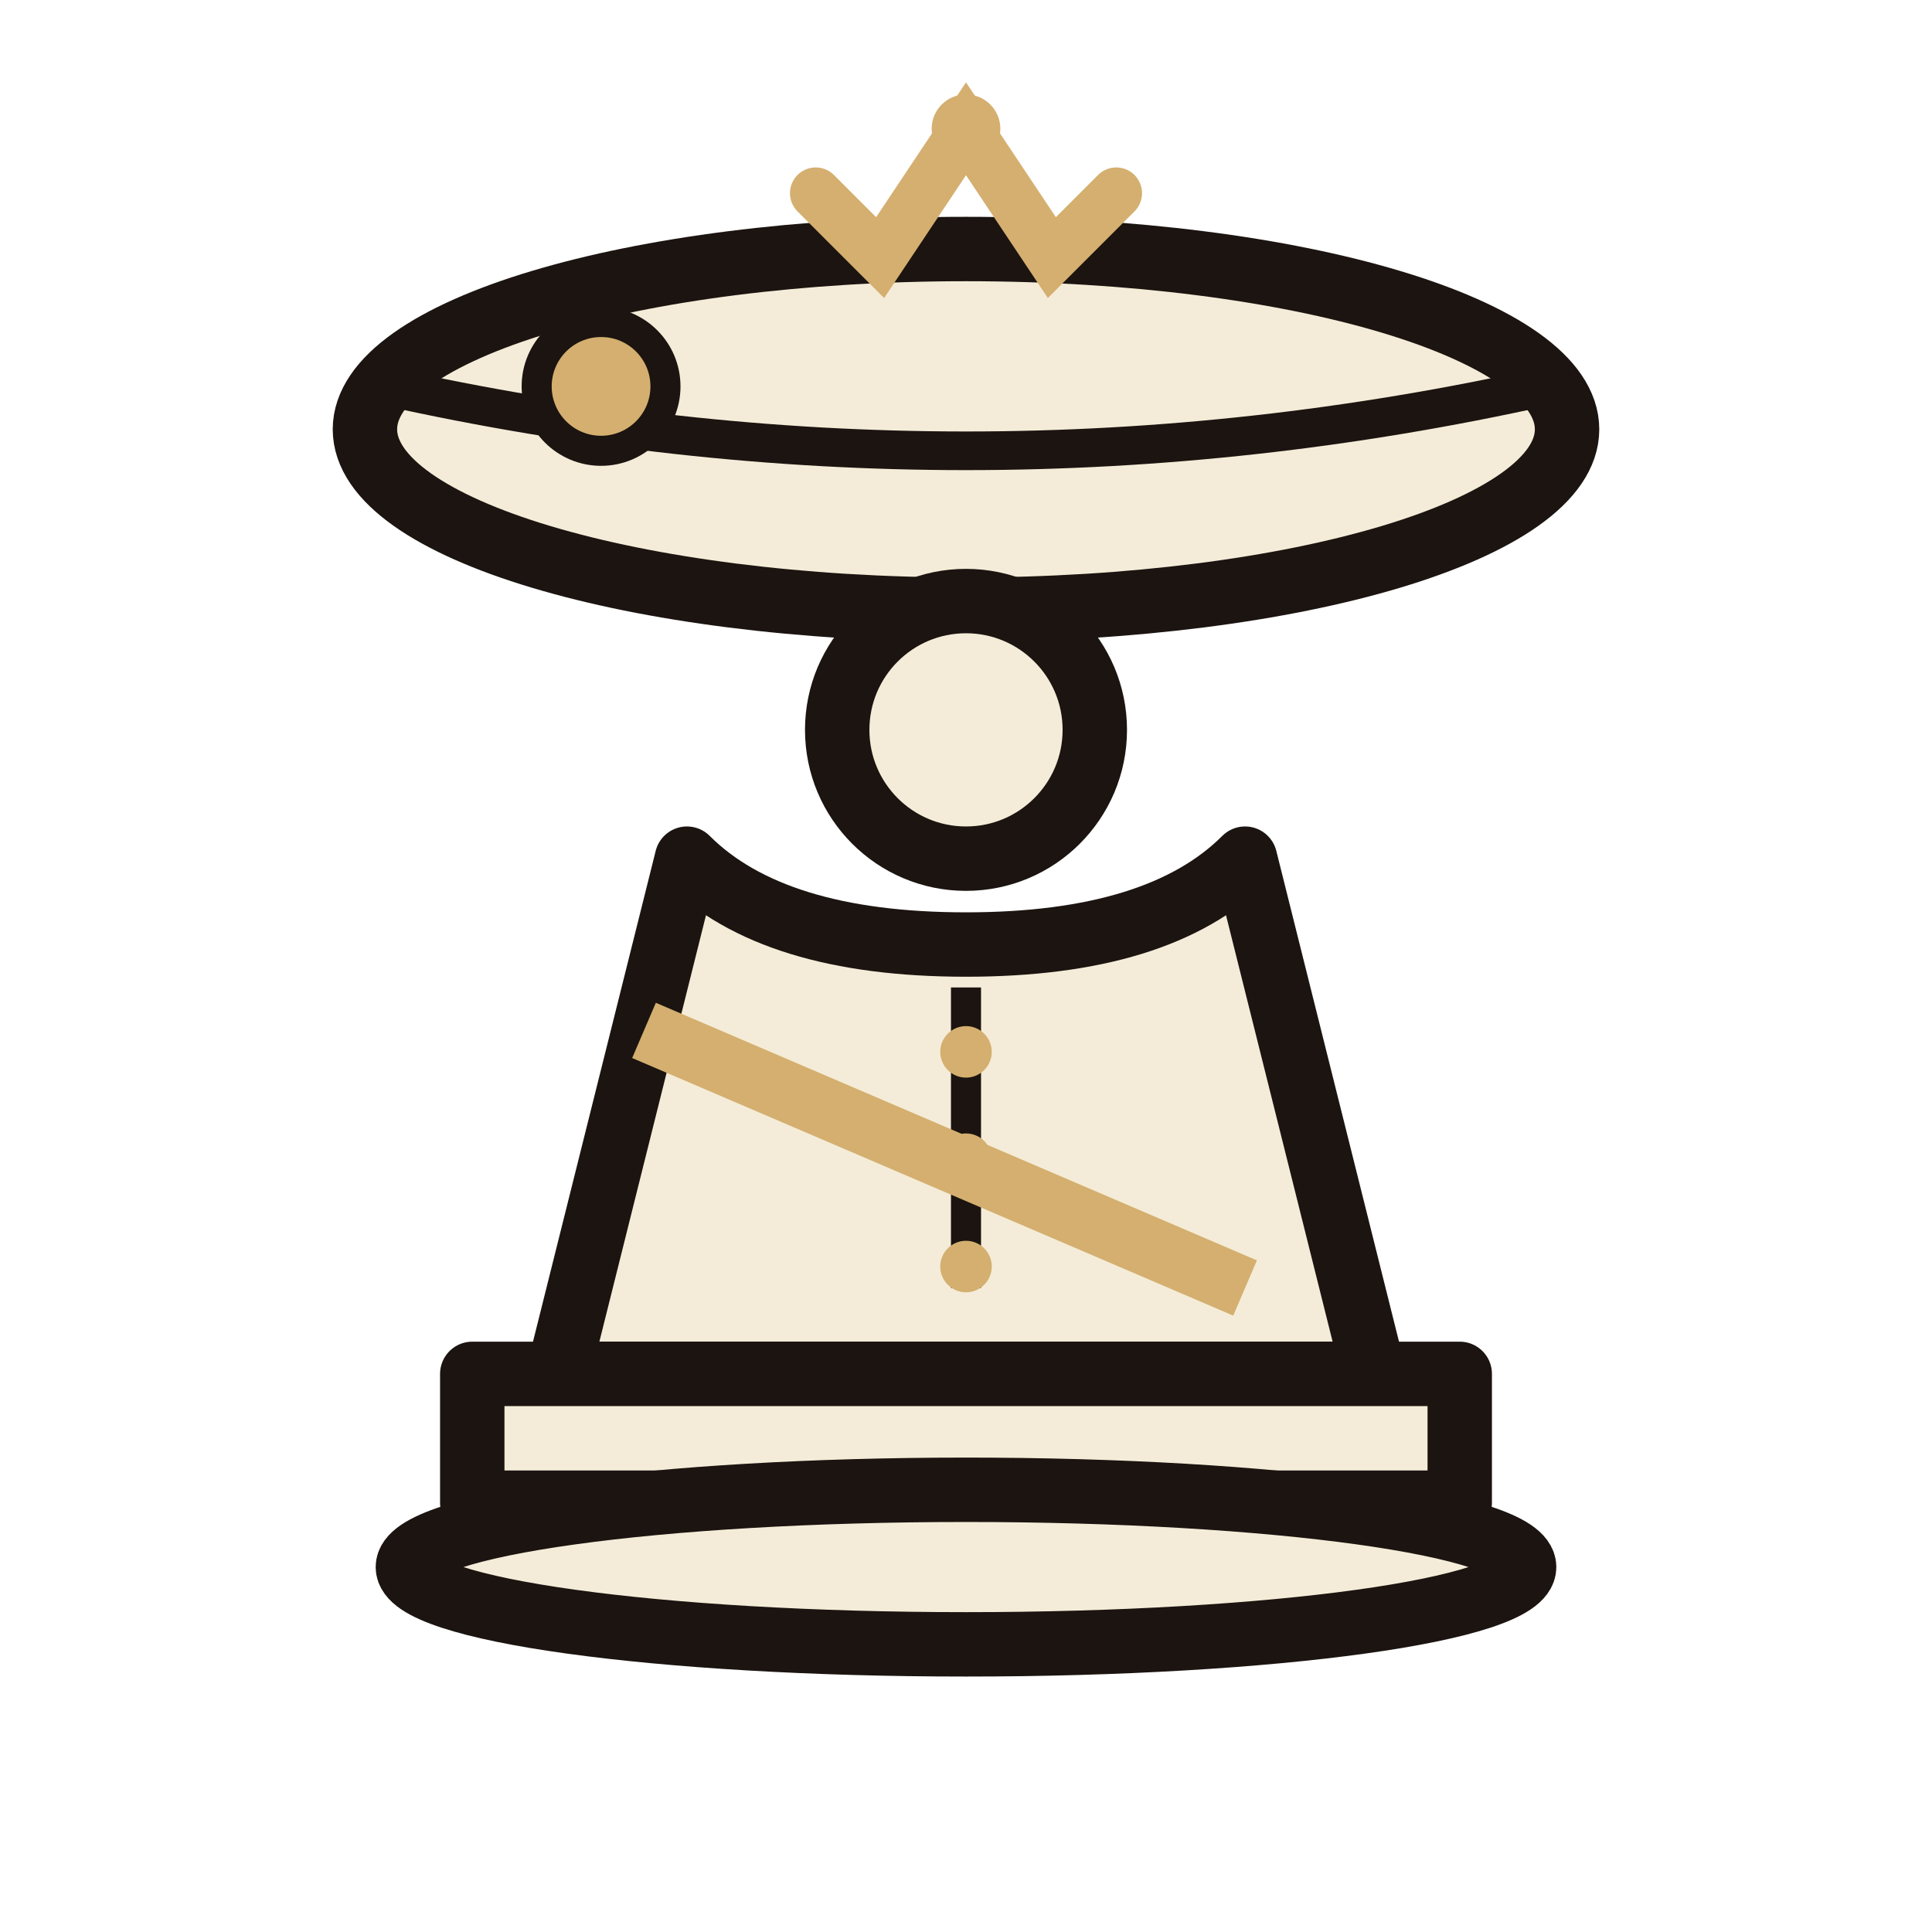
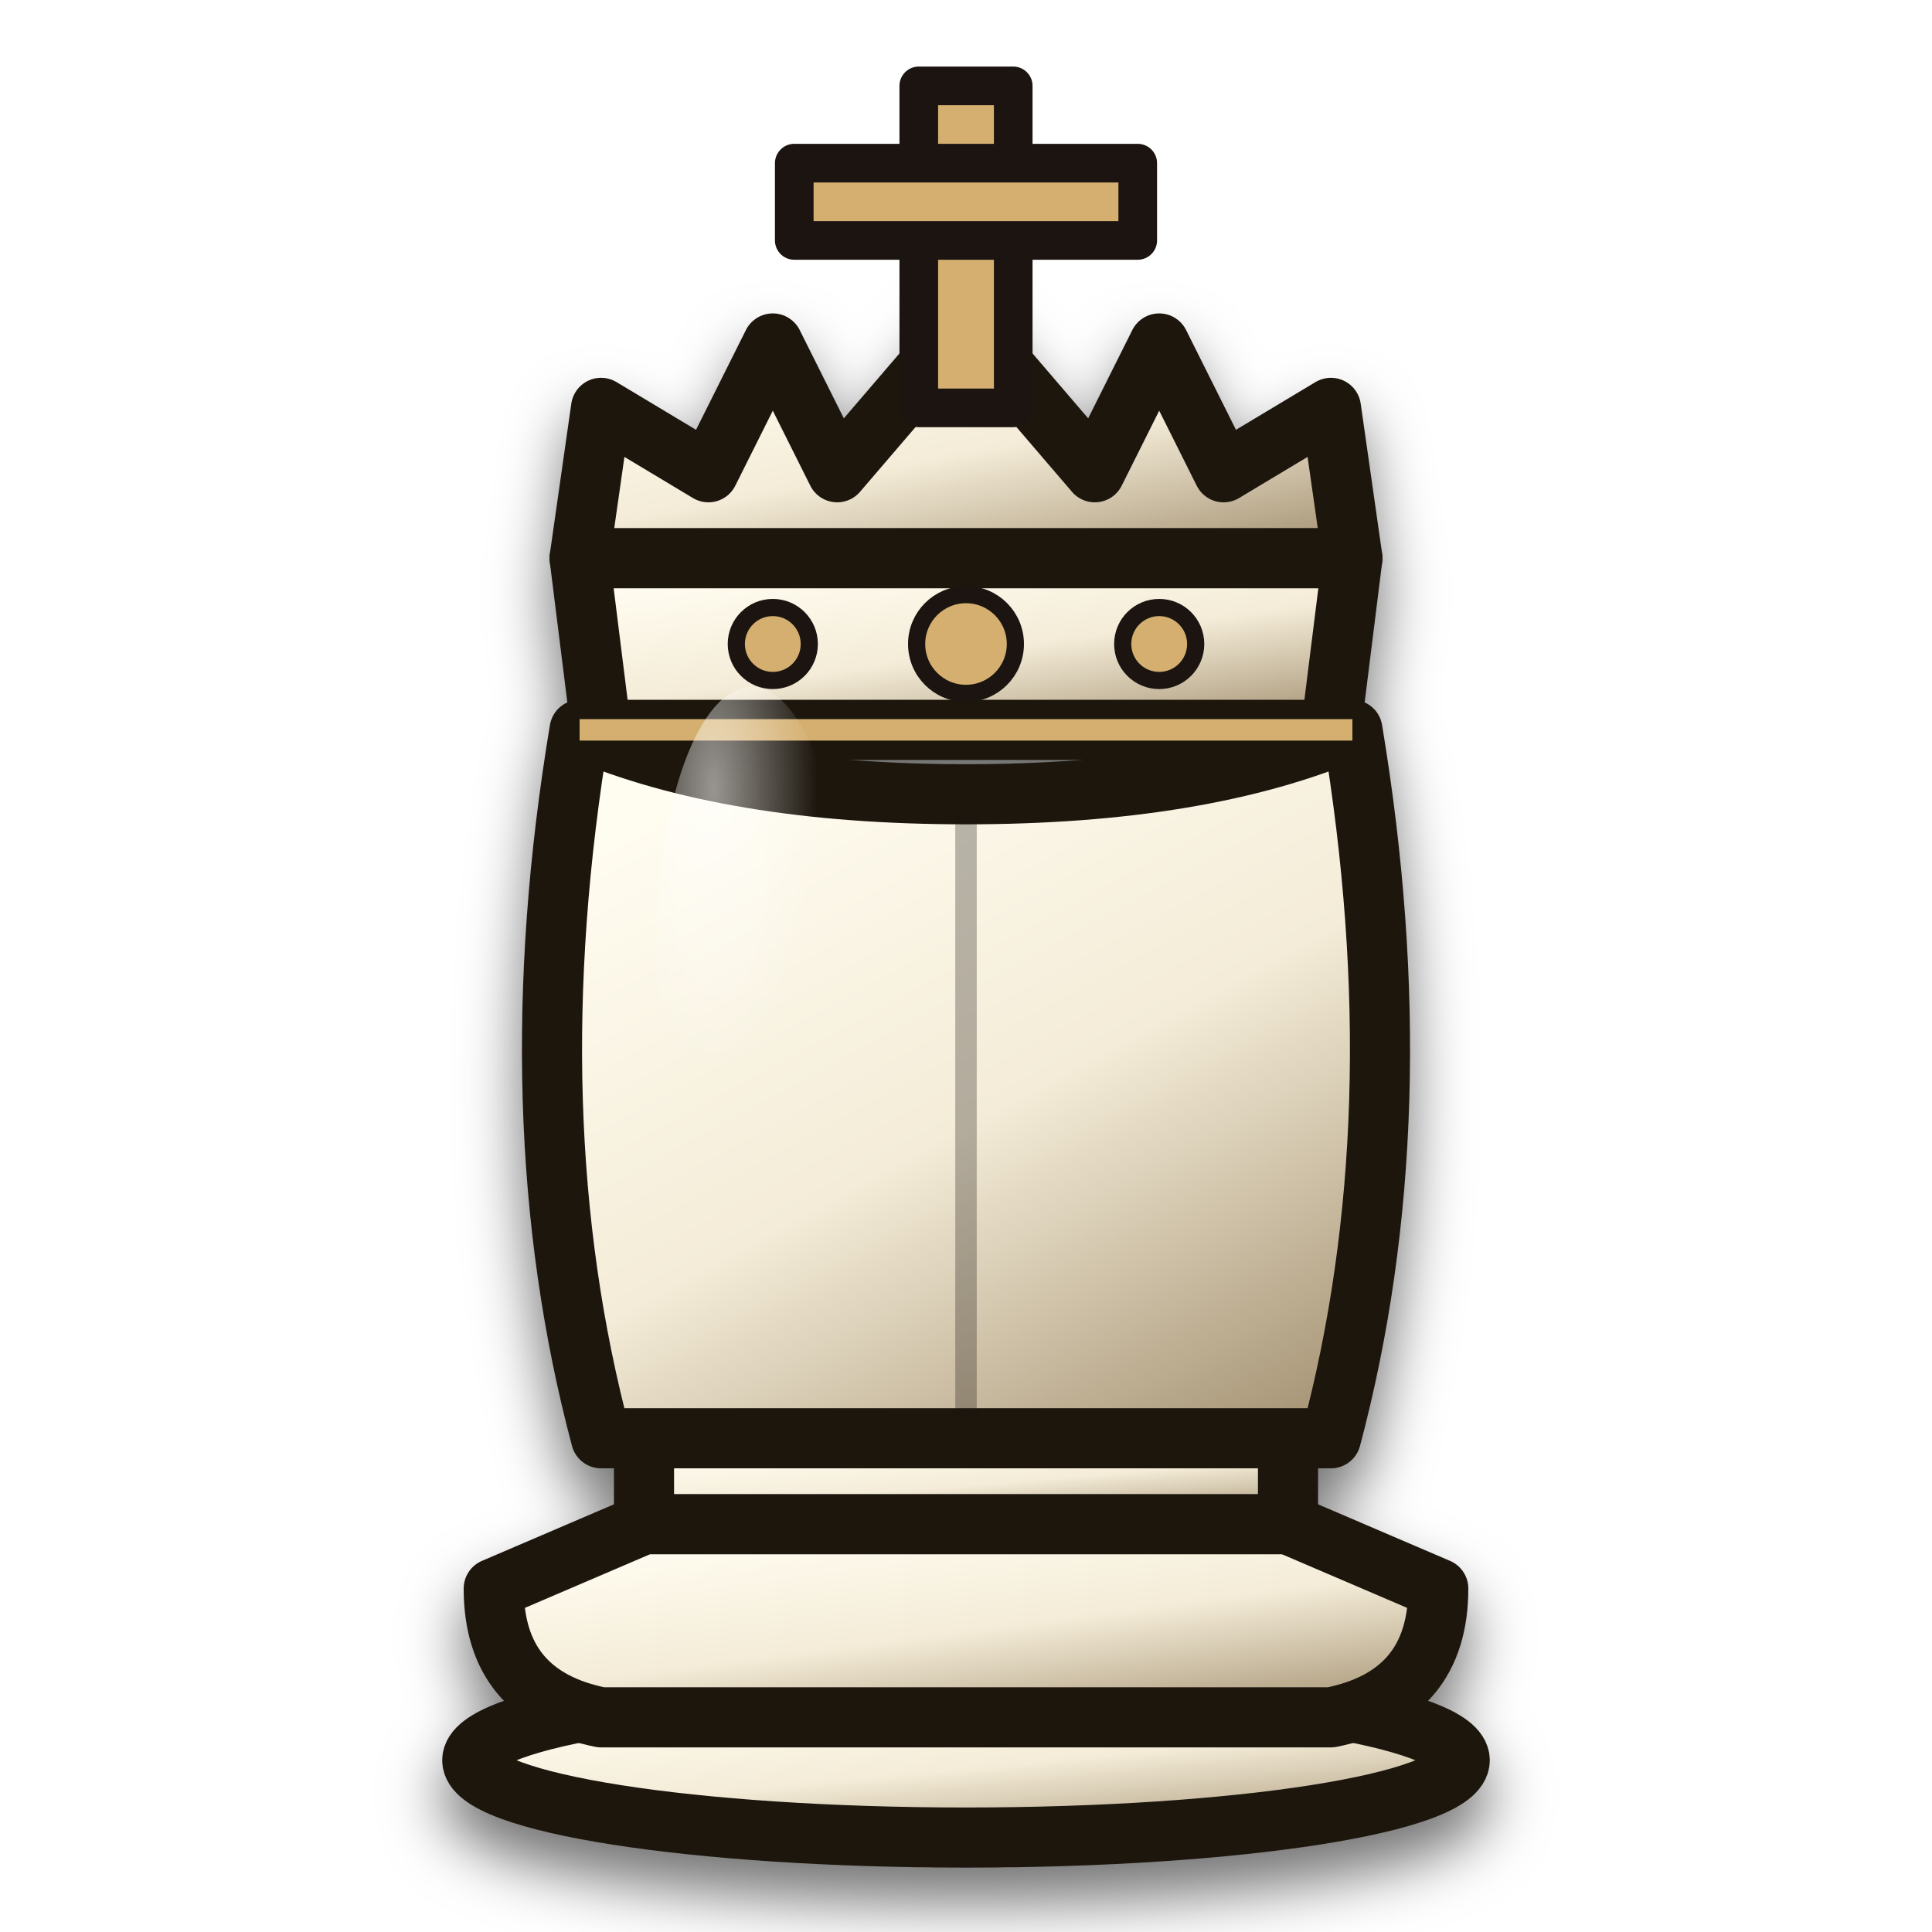
<svg xmlns="http://www.w3.org/2000/svg" viewBox="0 0 45 45">
-   <g fill="#F4ECD8" stroke="#1B1410" stroke-width="1.5" stroke-linejoin="round">
-     <ellipse cx="22.5" cy="10" rx="14" ry="4.2" />
-     <circle cx="22.5" cy="17" r="3" />
-     <path d="M 16 20 L 13 32 L 32 32 L 29 20 Q 27 22 22.5 22 Q 18 22 16 20 Z" />
-     <rect x="11" y="32" width="23" height="3" />
-     <ellipse cx="22.5" cy="36.5" rx="13" ry="1.8" />
+   <defs>
+     <linearGradient id="b" x1="0.25" y1="0.05" x2="0.85" y2="1">
+       <stop offset="0%" stop-color="#FFFCF0" />
+       <stop offset="50%" stop-color="#F4ECD8" />
+       <stop offset="100%" stop-color="#A89677" />
+     </linearGradient>
+     <radialGradient id="h" cx="0.3" cy="0.2" r="0.55">
+       <stop offset="0%" stop-color="#FFFFFF" stop-opacity="0.55" />
+       <stop offset="100%" stop-color="#FFFFFF" stop-opacity="0" />
+     </radialGradient>
+     <filter id="dr" x="-20%" y="-10%" width="140%" height="130%">
+       <feGaussianBlur in="SourceAlpha" stdDeviation="0.7" />
+       <feOffset dy="0.8" />
+       <feComponentTransfer>
+         <feFuncA type="linear" slope="0.55" />
+       </feComponentTransfer>
+       <feMerge>
+         <feMergeNode />
+         <feMergeNode in="SourceGraphic" />
+       </feMerge>
+     </filter>
+   </defs>
+   <g filter="url(#dr)" stroke="#1B1410" stroke-width="1.4" stroke-linejoin="round" fill="url(#b)">
+     <ellipse cx="22.5" cy="41" rx="11.5" ry="1.8" />
+     <path d="M 11.5 37 Q 11.5 39.5 14 40 L 31 40 Q 33.5 39.5 33.5 37 L 30 35.5 L 15 35.5 Z" />
+     <path d="M 15 33.5 L 30 33.5 L 30 35.5 L 15 35.5 Z" />
+     <path d="M 13.5 17 Q 12 26 14 33.5 L 31 33.5 Q 33 26 31.5 17 Q 28 18.5 22.5 18.5 Q 17 18.5 13.5 17 Z" />
+     <path d="M 13.5 13 L 31.5 13 L 31 17 L 14 17 Z" />
+     <path d="M 13.5 13 L 14 9.5 L 16.5 11 L 18 8 L 19.5 11 L 22.5 7.5 L 25.5 11 L 27 8 L 28.5 11 L 31 9.5 L 31.5 13 Z" />
  </g>
-   <path d="M 9 9 Q 22.5 12 36 9" stroke="#1B1410" stroke-width="0.9" fill="none" />
-   <circle cx="14" cy="9" r="1.5" fill="#D4AF6F" stroke="#1B1410" stroke-width="0.7" />
-   <path d="M 19 4.5 L 20.5 6 L 22.5 3 L 24.5 6 L 26 4.5" stroke="#D4AF6F" stroke-width="1.2" fill="none" stroke-linecap="round" />
-   <circle cx="22.5" cy="3" r="0.8" fill="#D4AF6F" />
-   <path d="M 22.5 23 L 22.5 30" stroke="#1B1410" stroke-width="0.7" />
-   <circle cx="22.5" cy="24.5" r="0.6" fill="#D4AF6F" />
-   <circle cx="22.5" cy="27" r="0.6" fill="#D4AF6F" />
-   <circle cx="22.5" cy="29.5" r="0.6" fill="#D4AF6F" />
-   <line x1="15" y1="24" x2="29" y2="30" stroke="#D4AF6F" stroke-width="1.4" />
+   <g stroke-linejoin="round" stroke-linecap="round">
+     <rect x="21.4" y="2" width="2.2" height="7.5" fill="#D4AF6F" stroke="#1B1410" stroke-width="0.9" />
+     <rect x="18.5" y="3.8" width="8" height="1.8" fill="#D4AF6F" stroke="#1B1410" stroke-width="0.9" />
+   </g>
+   <circle cx="18" cy="15" r="0.85" fill="#D4AF6F" stroke="#1B1410" stroke-width="0.4" />
+   <circle cx="22.5" cy="15" r="1.15" fill="#D4AF6F" stroke="#1B1410" stroke-width="0.4" />
+   <circle cx="27" cy="15" r="0.85" fill="#D4AF6F" stroke="#1B1410" stroke-width="0.4" />
+   <path d="M 13.5 17 L 31.5 17" stroke="#D4AF6F" stroke-width="0.5" />
+   <path d="M 22.5 19 L 22.5 33" stroke="#1B1410" stroke-width="0.5" opacity="0.3" />
+   <ellipse cx="17.5" cy="22" rx="2.2" ry="6" fill="url(#h)" />
</svg>
